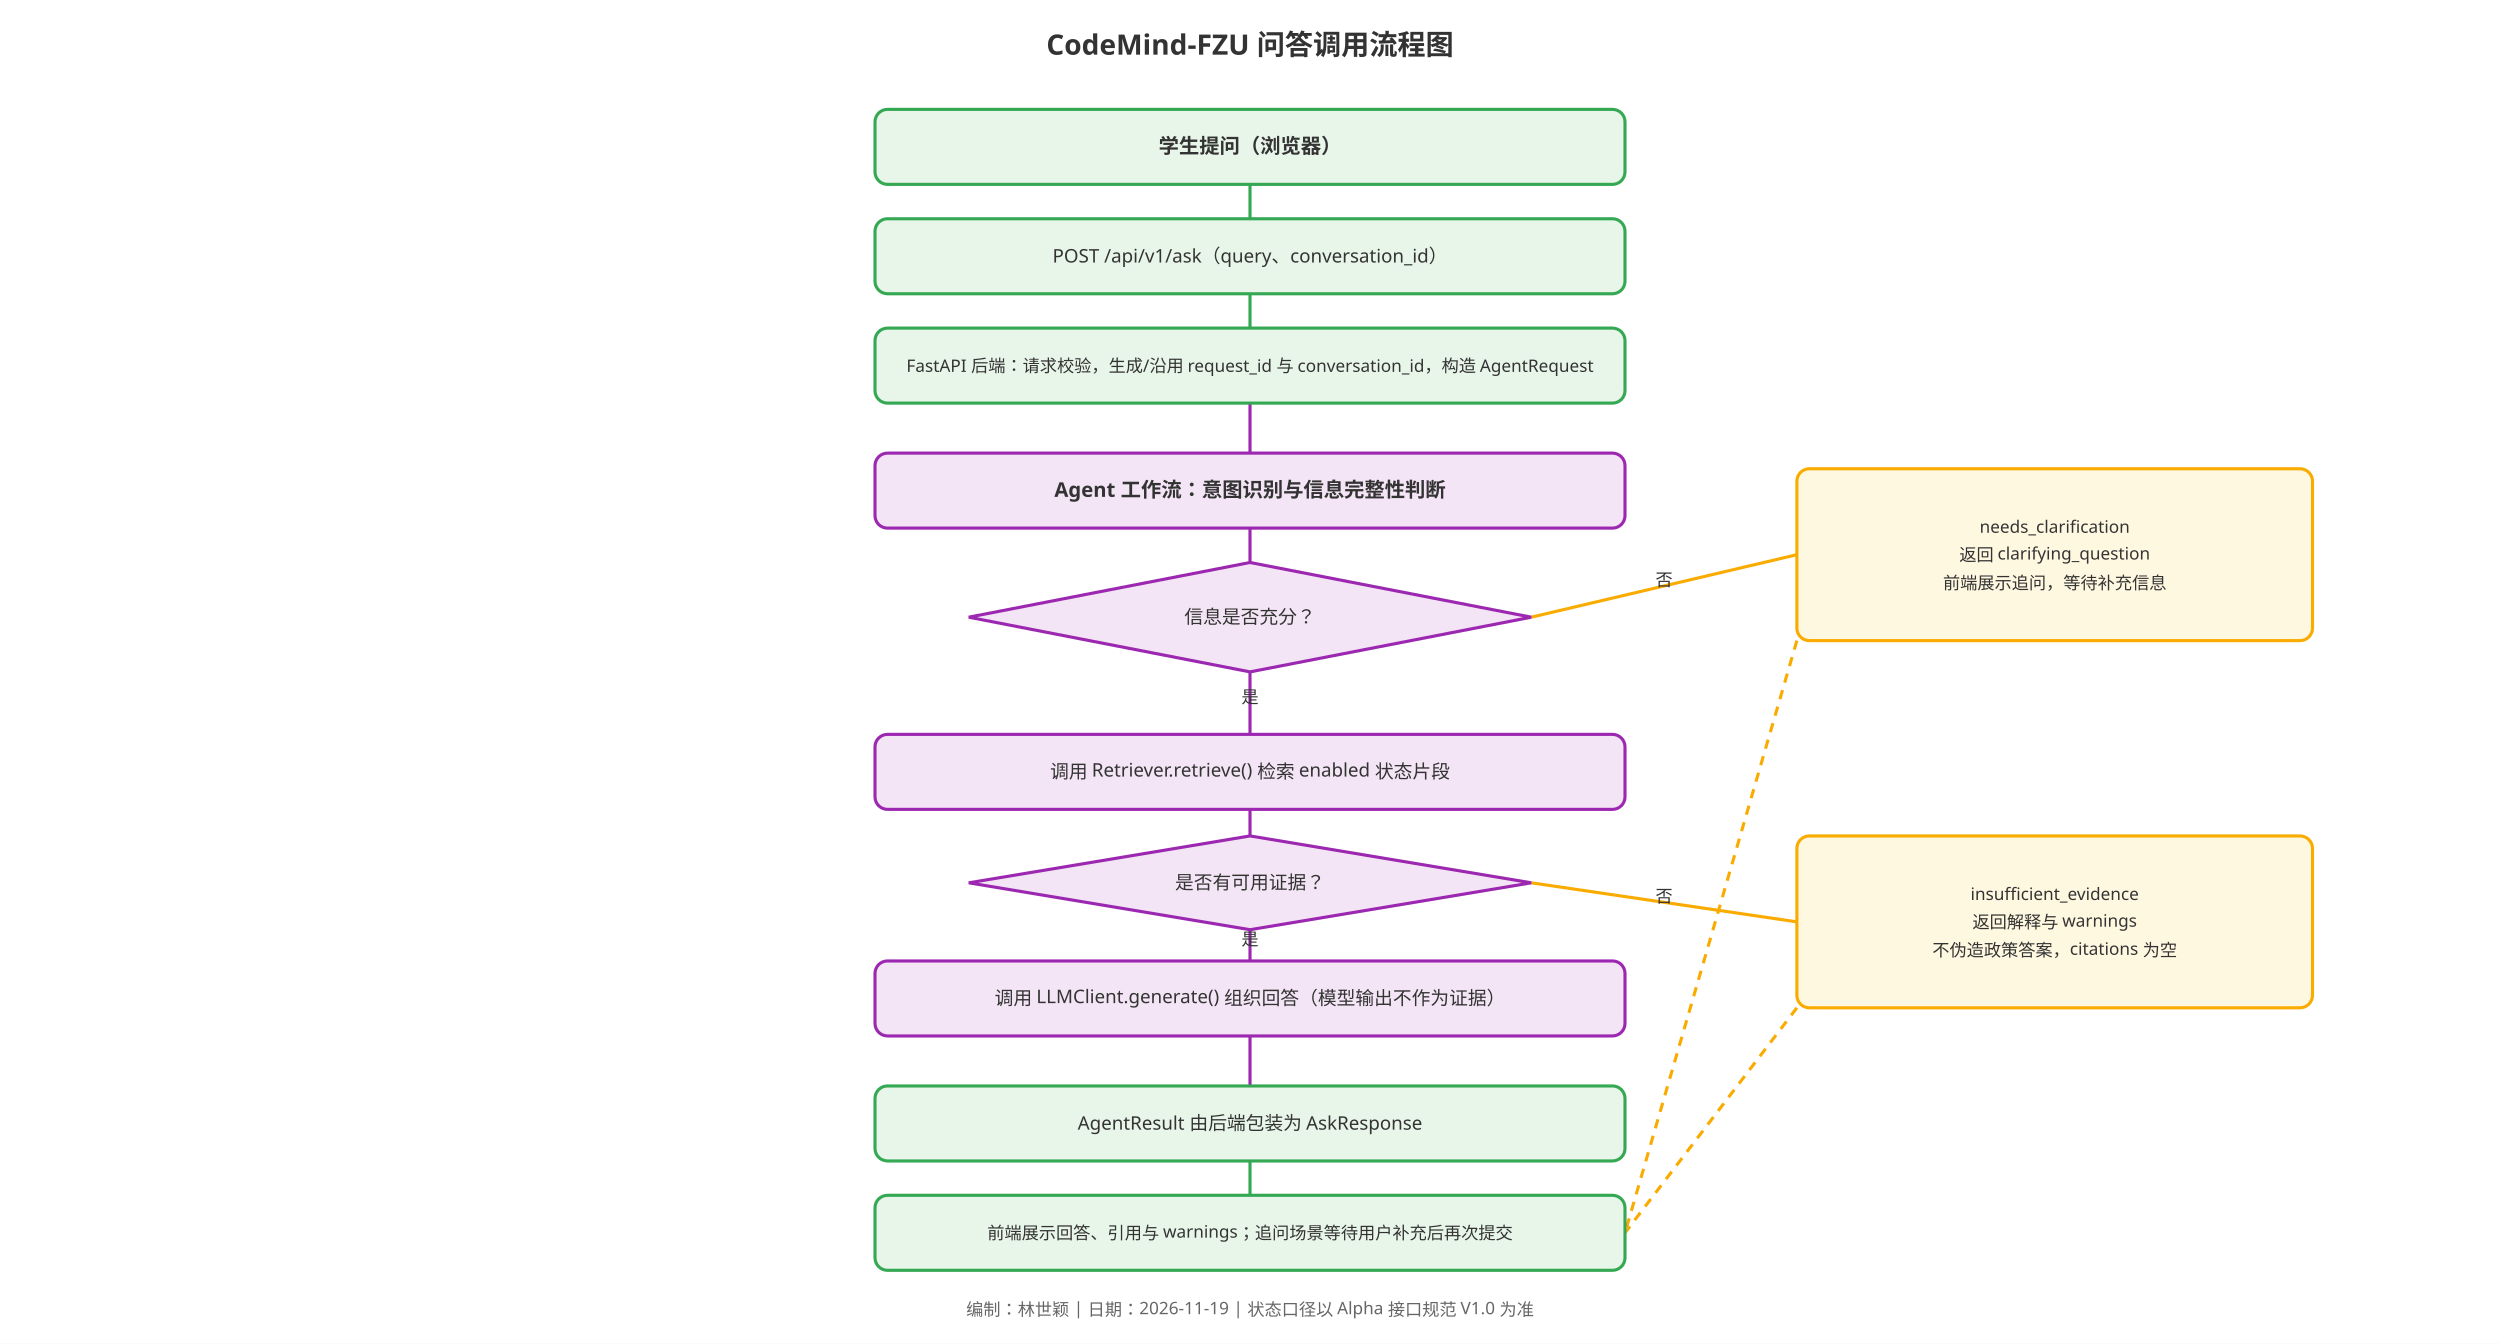
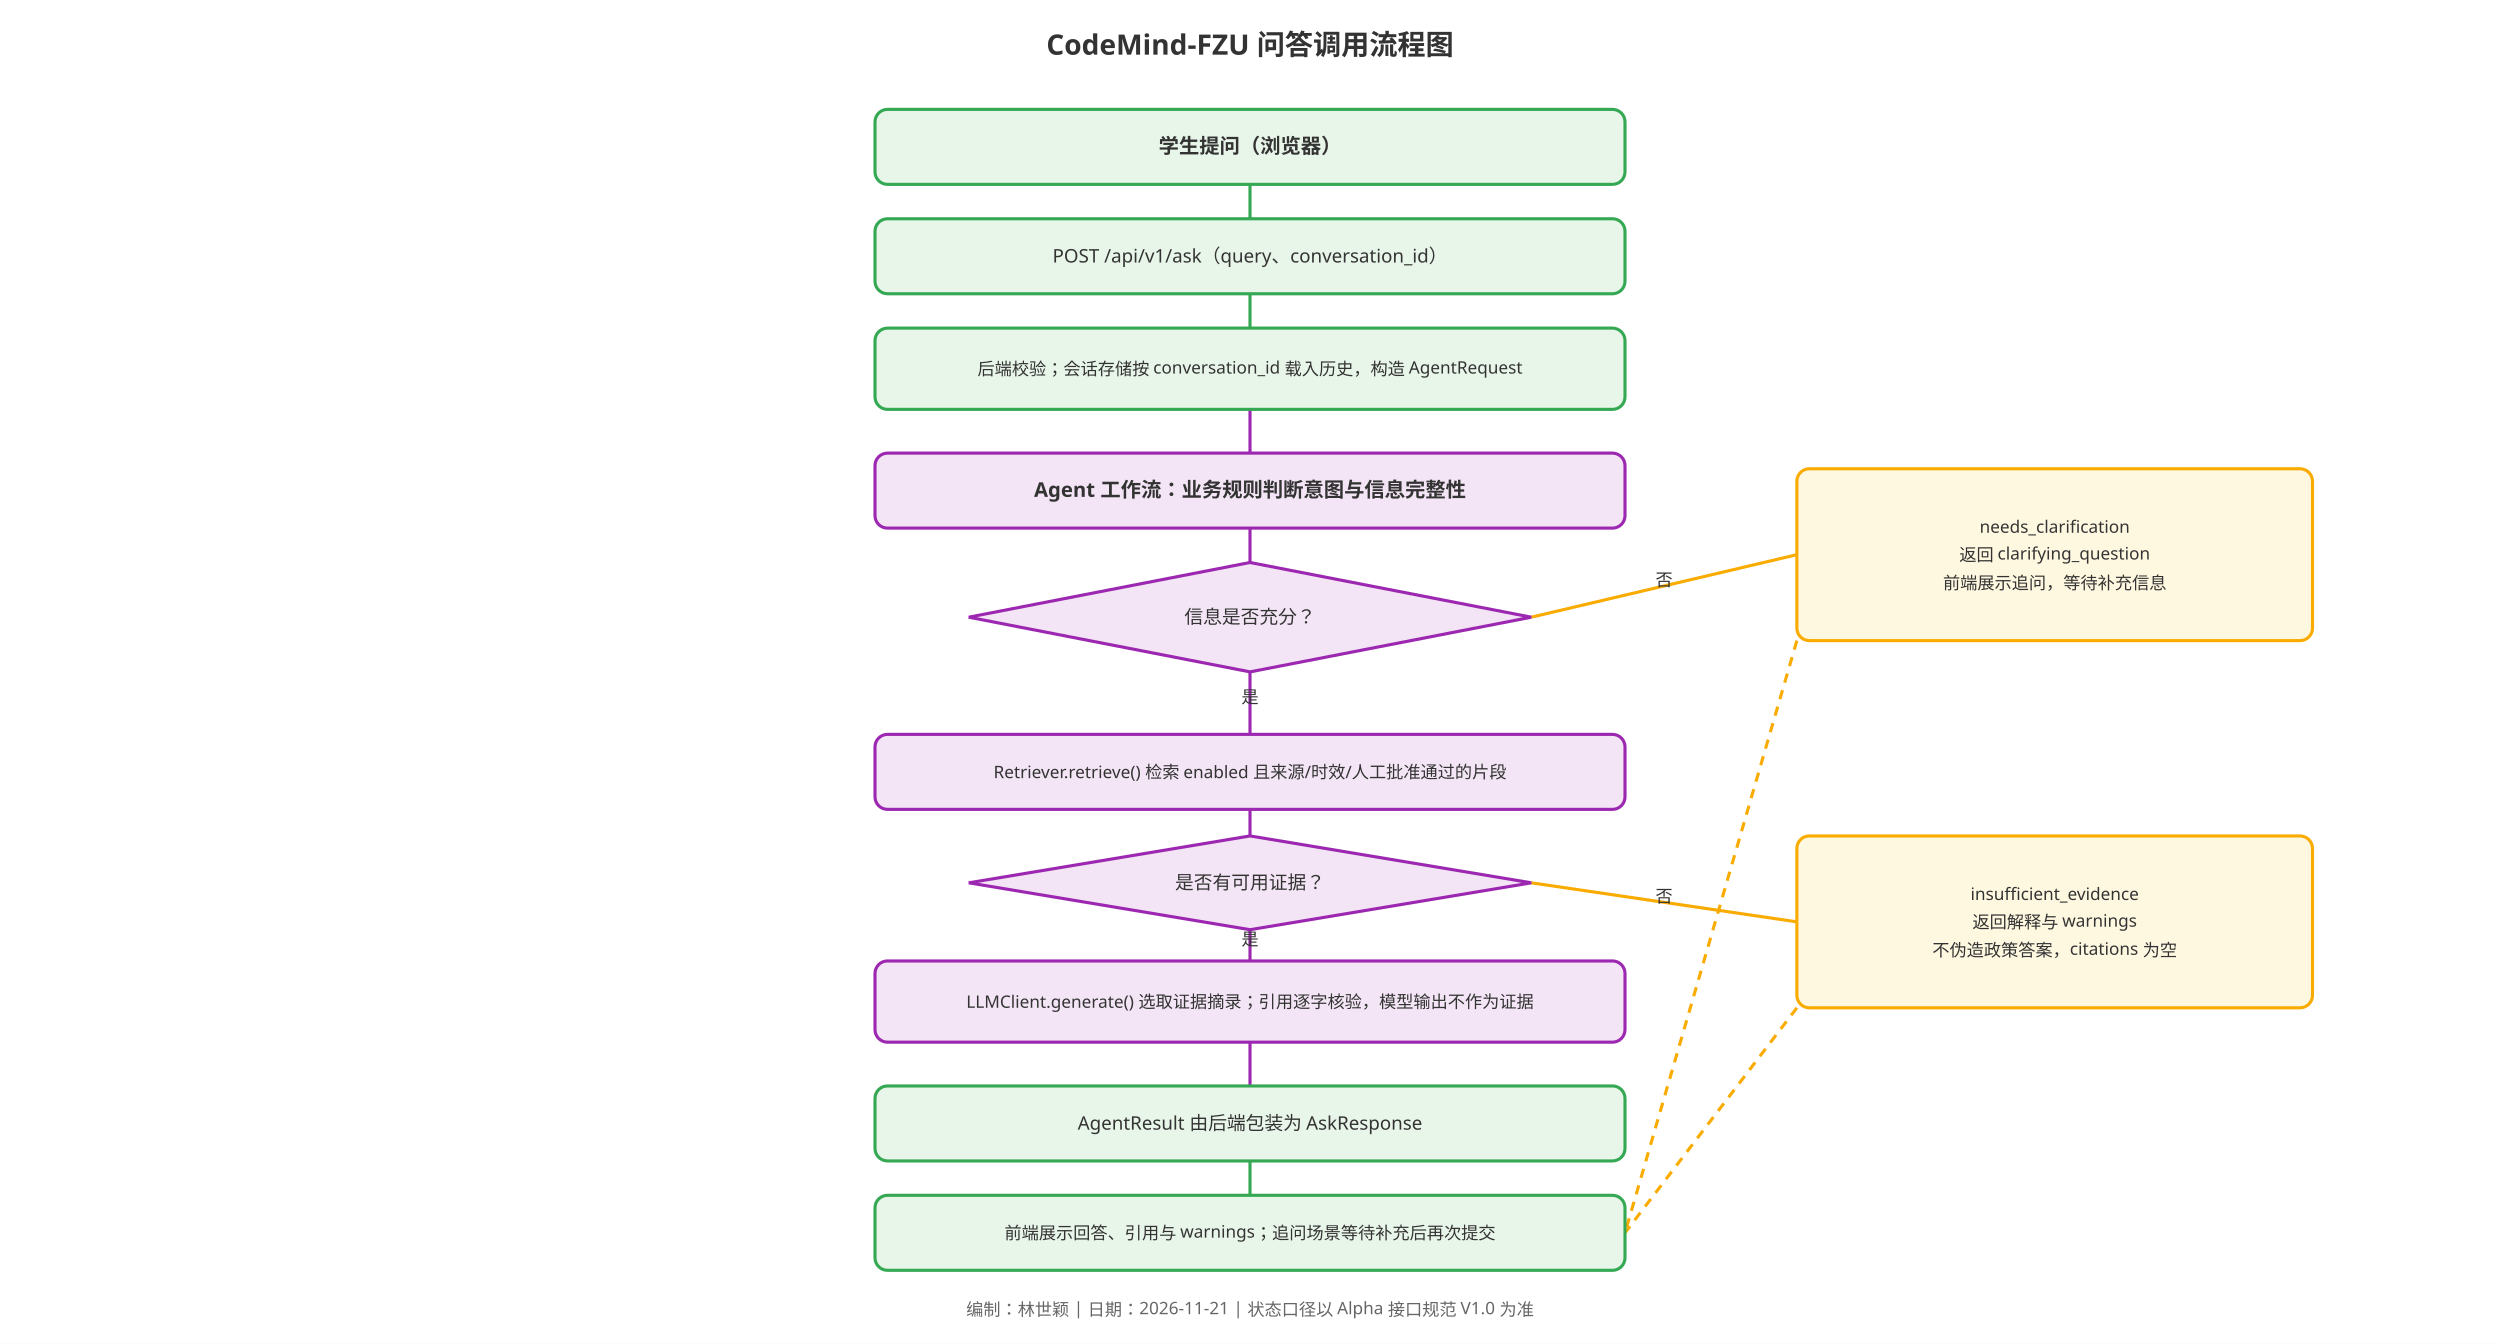
<svg xmlns="http://www.w3.org/2000/svg" viewBox="0 0 1600 860" width="1600" height="860">
  <rect width="1600" height="860" fill="#ffffff" />
  <text x="800.0" y="35" text-anchor="middle" font-family="Microsoft YaHei, sans-serif" font-size="18" font-weight="bold" fill="#333333">CodeMind-FZU 问答调用流程图</text>
  <line x1="800" y1="118" x2="800" y2="140" stroke="#34a853" stroke-width="2" />
  <line x1="800" y1="188" x2="800" y2="210" stroke="#34a853" stroke-width="2" />
-   <line x1="800" y1="258" x2="800" y2="290" stroke="#9c27b0" stroke-width="2" />
+   <line x1="800" y1="262" x2="800" y2="290" stroke="#9c27b0" stroke-width="2" />
  <line x1="800" y1="338" x2="800" y2="360" stroke="#9c27b0" stroke-width="2" />
  <line x1="800" y1="430" x2="800" y2="470" stroke="#9c27b0" stroke-width="2" />
  <text x="800.0" y="450.0" text-anchor="middle" font-family="Microsoft YaHei, sans-serif" font-size="11" fill="#333333">是</text>
  <line x1="980" y1="395" x2="1150" y2="355" stroke="#f9ab00" stroke-width="2" />
  <text x="1065.0" y="375.0" text-anchor="middle" font-family="Microsoft YaHei, sans-serif" font-size="11" fill="#333333">否</text>
  <line x1="800" y1="518" x2="800" y2="535" stroke="#9c27b0" stroke-width="2" />
  <line x1="800" y1="595" x2="800" y2="615" stroke="#9c27b0" stroke-width="2" />
  <text x="800.0" y="605.0" text-anchor="middle" font-family="Microsoft YaHei, sans-serif" font-size="11" fill="#333333">是</text>
  <line x1="980" y1="565" x2="1150" y2="590" stroke="#f9ab00" stroke-width="2" />
  <text x="1065.0" y="577.5" text-anchor="middle" font-family="Microsoft YaHei, sans-serif" font-size="11" fill="#333333">否</text>
-   <line x1="800" y1="663" x2="800" y2="695" stroke="#9c27b0" stroke-width="2" />
+   <line x1="800" y1="667" x2="800" y2="695" stroke="#9c27b0" stroke-width="2" />
  <line x1="800" y1="743" x2="800" y2="765" stroke="#34a853" stroke-width="2" />
  <line x1="1150" y1="410" x2="1040" y2="789" stroke="#f9ab00" stroke-width="2" stroke-dasharray="6,5" />
  <line x1="1150" y1="645" x2="1040" y2="789" stroke="#f9ab00" stroke-width="2" stroke-dasharray="6,5" />
  <rect x="560" y="70" width="480" height="48" rx="8" fill="#e8f5e9" stroke="#34a853" stroke-width="2" />
  <text x="800.0" y="98.0" text-anchor="middle" font-family="Microsoft YaHei, sans-serif" font-size="13" font-weight="bold" fill="#333333">学生提问（浏览器）</text>
  <rect x="560" y="140" width="480" height="48" rx="8" fill="#e8f5e9" stroke="#34a853" stroke-width="2" />
  <text x="800.0" y="168.0" text-anchor="middle" font-family="Microsoft YaHei, sans-serif" font-size="12" fill="#333333">POST /api/v1/ask（query、conversation_id）</text>
-   <rect x="560" y="210" width="480" height="48" rx="8" fill="#e8f5e9" stroke="#34a853" stroke-width="2" />
-   <text x="800.0" y="238.0" text-anchor="middle" font-family="Microsoft YaHei, sans-serif" font-size="11" fill="#333333">FastAPI 后端：请求校验，生成/沿用 request_id 与 conversation_id，构造 AgentRequest</text>
+   <rect x="560" y="210" width="480" height="52" rx="8" fill="#e8f5e9" stroke="#34a853" stroke-width="2" />
+   <text x="800.0" y="240.0" text-anchor="middle" font-family="Microsoft YaHei, sans-serif" font-size="11" fill="#333333">后端校验；会话存储按 conversation_id 载入历史，构造 AgentRequest</text>
  <rect x="560" y="290" width="480" height="48" rx="8" fill="#f3e5f5" stroke="#9c27b0" stroke-width="2" />
-   <text x="800.0" y="318.0" text-anchor="middle" font-family="Microsoft YaHei, sans-serif" font-size="13" font-weight="bold" fill="#333333">Agent 工作流：意图识别与信息完整性判断</text>
+   <text x="800.0" y="318.0" text-anchor="middle" font-family="Microsoft YaHei, sans-serif" font-size="13" font-weight="bold" fill="#333333">Agent 工作流：业务规则判断意图与信息完整性</text>
  <polygon points="800.0,360 980,395.0 800.0,430 620,395.0" fill="#f3e5f5" stroke="#9c27b0" stroke-width="2" />
  <text x="800.0" y="399.0" text-anchor="middle" font-family="Microsoft YaHei, sans-serif" font-size="12" fill="#333333">信息是否充分？</text>
  <rect x="560" y="470" width="480" height="48" rx="8" fill="#f3e5f5" stroke="#9c27b0" stroke-width="2" />
-   <text x="800.0" y="498.0" text-anchor="middle" font-family="Microsoft YaHei, sans-serif" font-size="12" fill="#333333">调用 Retriever.retrieve() 检索 enabled 状态片段</text>
+   <text x="800.0" y="498.0" text-anchor="middle" font-family="Microsoft YaHei, sans-serif" font-size="11" fill="#333333">Retriever.retrieve() 检索 enabled 且来源/时效/人工批准通过的片段</text>
  <polygon points="800.0,535 980,565.0 800.0,595 620,565.0" fill="#f3e5f5" stroke="#9c27b0" stroke-width="2" />
  <text x="800.0" y="569.0" text-anchor="middle" font-family="Microsoft YaHei, sans-serif" font-size="12" fill="#333333">是否有可用证据？</text>
-   <rect x="560" y="615" width="480" height="48" rx="8" fill="#f3e5f5" stroke="#9c27b0" stroke-width="2" />
-   <text x="800.0" y="643.0" text-anchor="middle" font-family="Microsoft YaHei, sans-serif" font-size="12" fill="#333333">调用 LLMClient.generate() 组织回答（模型输出不作为证据）</text>
+   <rect x="560" y="615" width="480" height="52" rx="8" fill="#f3e5f5" stroke="#9c27b0" stroke-width="2" />
+   <text x="800.0" y="645.0" text-anchor="middle" font-family="Microsoft YaHei, sans-serif" font-size="11" fill="#333333">LLMClient.generate() 选取证据摘录；引用逐字核验，模型输出不作为证据</text>
  <rect x="560" y="695" width="480" height="48" rx="8" fill="#e8f5e9" stroke="#34a853" stroke-width="2" />
  <text x="800.0" y="723.0" text-anchor="middle" font-family="Microsoft YaHei, sans-serif" font-size="12" fill="#333333">AgentResult 由后端包装为 AskResponse</text>
  <rect x="560" y="765" width="480" height="48" rx="8" fill="#e8f5e9" stroke="#34a853" stroke-width="2" />
-   <text x="800.0" y="793.0" text-anchor="middle" font-family="Microsoft YaHei, sans-serif" font-size="11" fill="#333333">前端展示回答、引用与 warnings；追问场景等待用户补充后再次提交</text>
+   <text x="800.0" y="793.0" text-anchor="middle" font-family="Microsoft YaHei, sans-serif" font-size="11" fill="#333333">前端展示回答、引用与 warnings；追问场景等待补充后再次提交</text>
  <rect x="1150" y="300" width="330" height="110" rx="8" fill="#fff8e1" stroke="#f9ab00" stroke-width="2" />
  <text x="1315.0" y="341.0" text-anchor="middle" font-family="Microsoft YaHei, sans-serif" font-size="11" fill="#333333">needs_clarification</text>
  <text x="1315.0" y="359.0" text-anchor="middle" font-family="Microsoft YaHei, sans-serif" font-size="11" fill="#333333">返回 clarifying_question</text>
  <text x="1315.0" y="377.0" text-anchor="middle" font-family="Microsoft YaHei, sans-serif" font-size="11" fill="#333333">前端展示追问，等待补充信息</text>
  <rect x="1150" y="535" width="330" height="110" rx="8" fill="#fff8e1" stroke="#f9ab00" stroke-width="2" />
  <text x="1315.0" y="576.0" text-anchor="middle" font-family="Microsoft YaHei, sans-serif" font-size="11" fill="#333333">insufficient_evidence</text>
  <text x="1315.0" y="594.0" text-anchor="middle" font-family="Microsoft YaHei, sans-serif" font-size="11" fill="#333333">返回解释与 warnings</text>
  <text x="1315.0" y="612.0" text-anchor="middle" font-family="Microsoft YaHei, sans-serif" font-size="11" fill="#333333">不伪造政策答案，citations 为空</text>
-   <text x="800.0" y="842" text-anchor="middle" font-family="Microsoft YaHei, sans-serif" font-size="11" fill="#666666">编制：林世颖 | 日期：2026-11-19 | 状态口径以 Alpha 接口规范 V1.0 为准</text>
+   <text x="800.0" y="842" text-anchor="middle" font-family="Microsoft YaHei, sans-serif" font-size="11" fill="#666666">编制：林世颖 | 日期：2026-11-21 | 状态口径以 Alpha 接口规范 V1.0 为准</text>
</svg>
